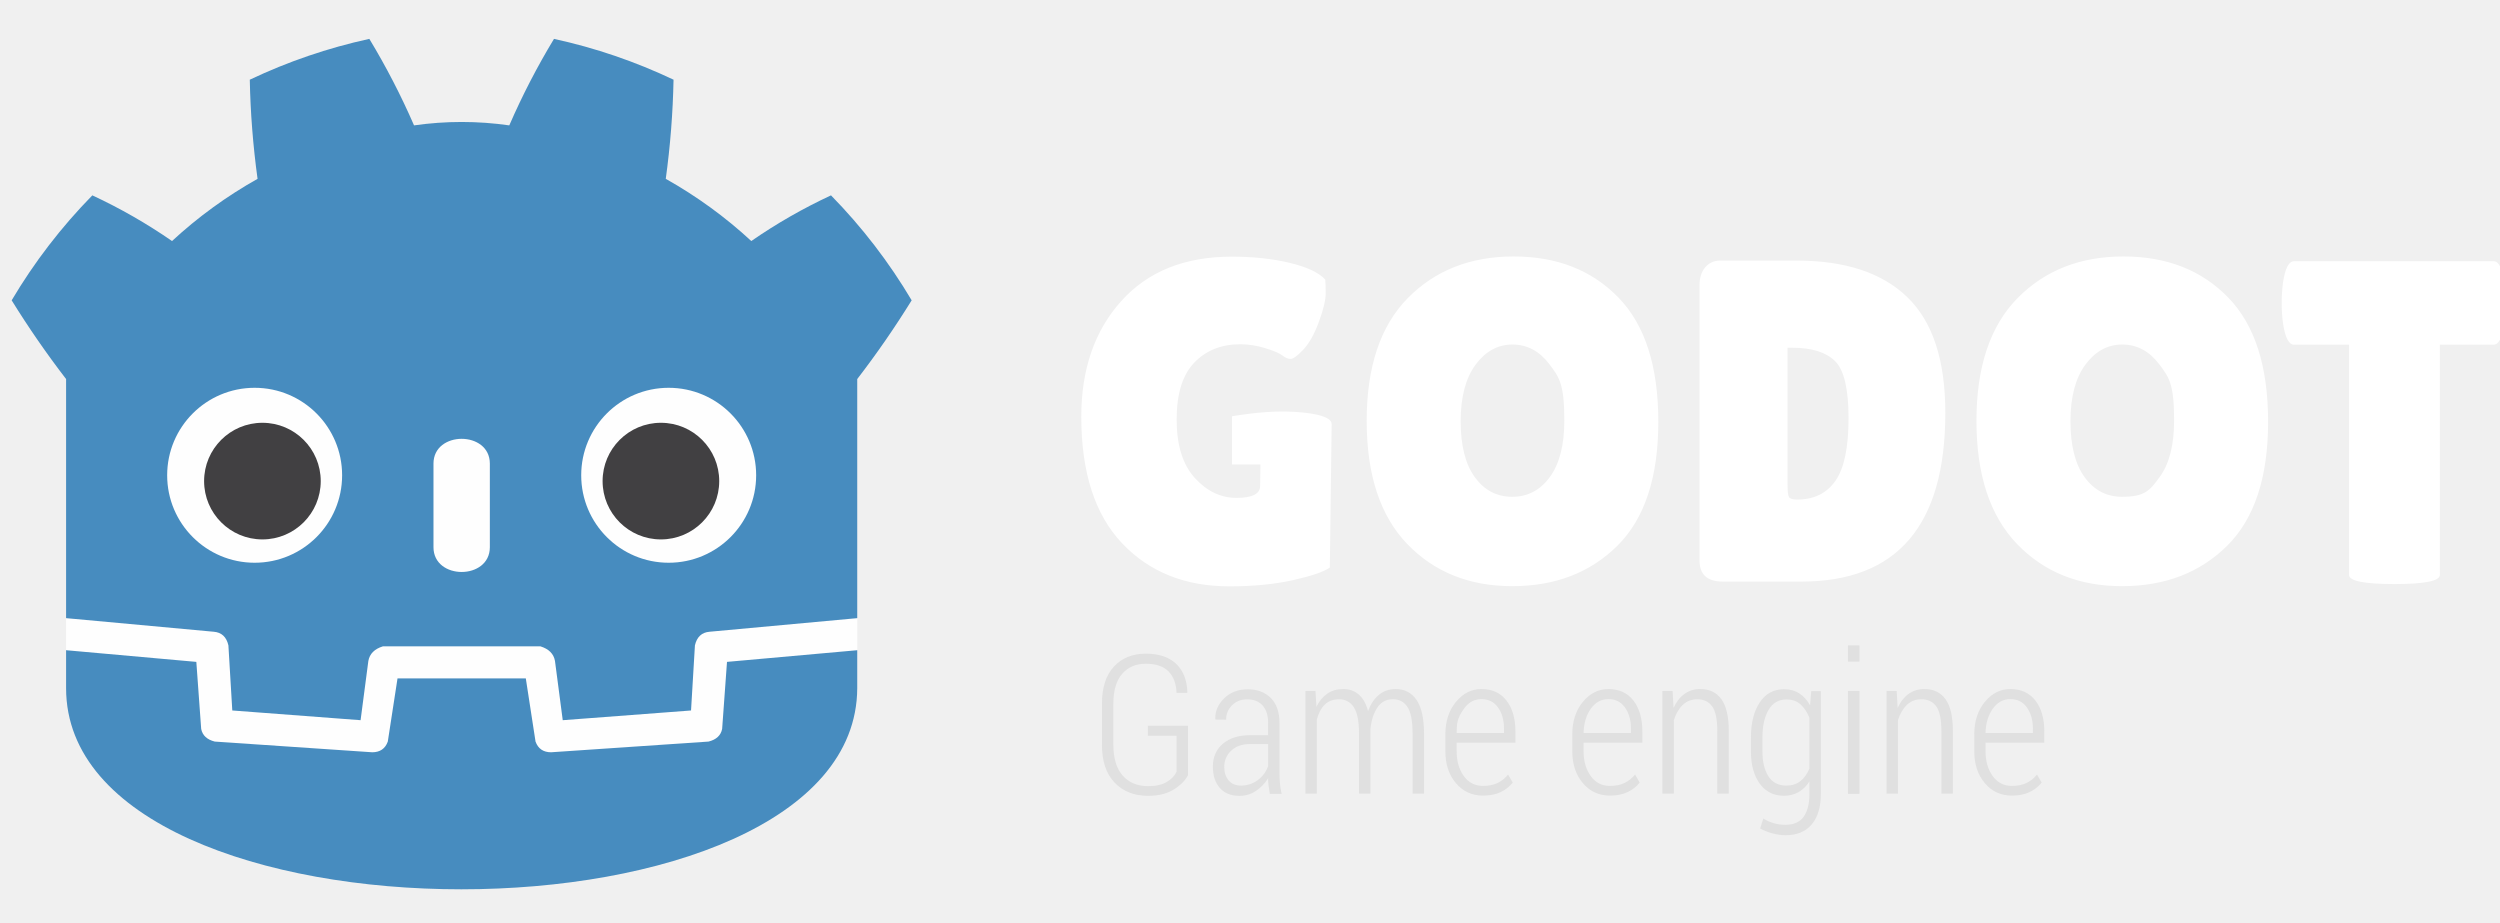
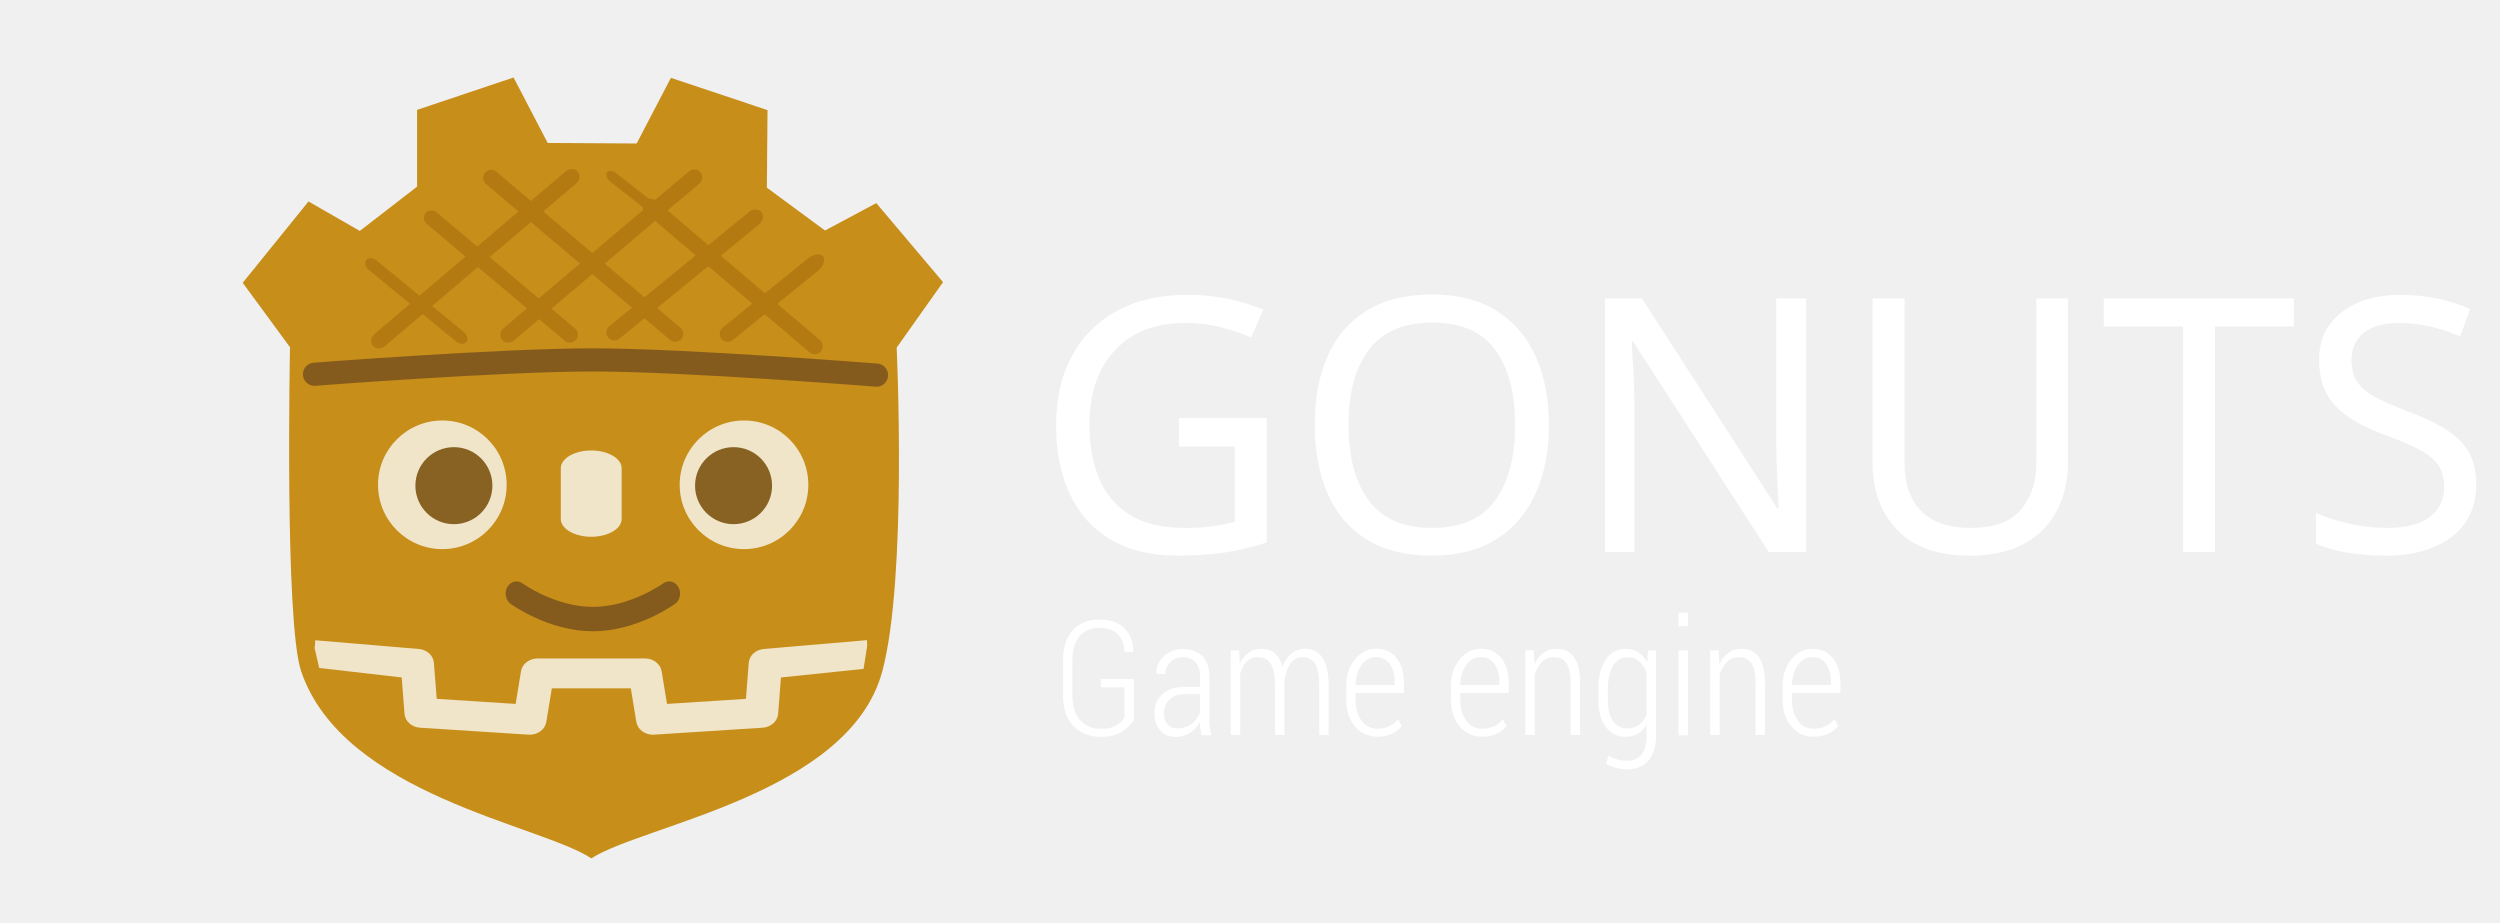
- <svg xmlns="http://www.w3.org/2000/svg" width="187" height="69">
-   <path fill="#fff" d="M96.116 30.781c-1.847-.029-3.96.356-3.96.356v3.605h2.125l-.024 1.606q0 .893-1.767.894-1.767-.001-3.12-1.493-1.358-1.495-1.356-4.372 0-2.884 1.32-4.255 1.32-1.372 3.448-1.372a6.3 6.3 0 0 1 1.852.292q.96.291 1.287.546c.217.176.422.258.618.258q.29.002.94-.685.654-.687 1.169-2.074c.342-.929.514-1.64.514-2.145 0-.501-.011-.847-.034-1.029q-.72-.788-2.66-1.252-1.936-.464-4.338-.463-5.282 0-8.265 3.327-2.986 3.328-2.985 8.644 0 6.244 3.051 9.467 3.055 3.224 8.028 3.223 2.674 0 4.75-.463 2.075-.462 2.762-.943l.137-10.734c0-.623-1.646-.906-3.492-.938m17.018-5.01q-1.645 0-2.762 1.509-1.114 1.509-1.114 4.234 0 2.73 1.064 4.186 1.063 1.46 2.795 1.46t2.812-1.478q1.081-1.473 1.082-4.218c.001-2.745-.373-3.237-1.116-4.22q-1.114-1.473-2.761-1.473m-.017 18.074q-4.819 0-7.856-3.153-3.033-3.156-3.033-9.21 0-6.056 3.068-9.178 3.07-3.12 7.924-3.12 4.854-.002 7.837 3.072c1.991 2.045 2.985 5.146 2.985 9.294q0 6.224-3.053 9.263-3.053 3.032-7.872 3.032M133.71 26.01v10.26q0 .717.104.907.103.189.616.189 1.888 0 2.865-1.408.978-1.404.976-4.68-.001-3.278-1.01-4.27-1.013-.996-3.208-.998zm-6.585 15.917V21.348q-.001-.858.43-1.359.427-.496 1.114-.497h5.728q5.454.001 8.281 2.747 2.832 2.742 2.832 8.642 0 12.622-10.772 12.622h-5.864q-1.749.001-1.75-1.577m31.623-16.155q-1.648 0-2.763 1.509-1.113 1.509-1.113 4.234 0 2.73 1.063 4.186 1.062 1.46 2.795 1.46c1.733 0 2.093-.492 2.813-1.478q1.08-1.473 1.081-4.218c.001-2.745-.372-3.237-1.115-4.22q-1.114-1.473-2.761-1.473m-.018 18.074q-4.819 0-7.854-3.153-3.036-3.156-3.036-9.21 0-6.056 3.069-9.178 3.07-3.12 7.925-3.12 4.853-.002 7.837 3.072c1.99 2.045 2.984 5.146 2.984 9.294q0 6.224-3.053 9.263-3.053 3.032-7.872 3.032m23.773-.842c0 .454-1.13.685-3.395.685q-3.396-.001-3.397-.685v-17.22h-4.115q-.584.001-.823-1.58a11 11 0 0 1-.101-1.542q-.001-.787.1-1.543c.16-1.05.435-1.58.824-1.58h14.92q.584.002.825 1.58a11.6 11.6 0 0 1 0 3.086q-.242 1.58-.824 1.579h-4.014z" />
-   <path fill="#e0e0e0" d="M88.866 57.973q-.284.585-1.048 1.069-.764.486-1.942.486-1.554.002-2.503-.987-.946-.983-.947-2.833v-3.073q0-1.808.895-2.776c.596-.64 1.395-.966 2.392-.966q1.462.002 2.265.764.8.765.837 2.128l-.013.04h-.796q-.041-1.042-.61-1.612-.568-.565-1.683-.566-1.128 0-1.782.765-.652.762-.651 2.215v3.091q0 1.507.702 2.3.701.785 1.894.785.873.001 1.398-.313.526-.312.732-.763v-2.692h-2.144v-.748h3.004zm3.95.789q.708.001 1.26-.406.55-.41.777-1.04v-1.661H93.49q-.87 0-1.393.493a1.6 1.6 0 0 0-.522 1.22q0 .616.327 1.006.327.389.915.388m2.165.62a20 20 0 0 1-.097-.652 4 4 0 0 1-.03-.518 3 3 0 0 1-.906.945q-.555.374-1.238.373-.952 0-1.47-.591-.517-.594-.518-1.603 0-1.07.751-1.707.753-.636 2.038-.636h1.342v-.943q-.001-.815-.41-1.28-.415-.457-1.152-.459-.687 0-1.133.441a1.46 1.46 0 0 0-.442 1.078l-.797-.007-.014-.042q-.033-.865.659-1.544.69-.678 1.77-.677 1.064 0 1.719.646.65.653.651 1.86v3.767q0 .412.037.795a5 5 0 0 0 .127.753zm3.415-7.698.072 1.191a2.46 2.46 0 0 1 .808-.989q.505-.345 1.186-.345.697 0 1.17.408.475.408.697 1.237.284-.766.805-1.207.524-.438 1.259-.438 1.01 0 1.566.818.557.819.557 2.518v4.485h-.857v-4.5q-.001-1.413-.384-1.987-.383-.573-1.093-.574-.745-.002-1.165.637-.417.639-.511 1.605v4.82h-.853v-4.497q0-1.381-.393-1.97a1.25 1.25 0 0 0-1.096-.59q-.674.001-1.083.409t-.585 1.119v5.528h-.853v-7.679zm12.414.61q-.801 0-1.317.73c-.516.73-.522 1.089-.536 1.805h3.542v-.328q0-.952-.446-1.58-.449-.628-1.243-.627m.12 7.218q-1.24 0-2.03-.933-.787-.931-.787-2.382V54.92q0-1.454.79-2.42.792-.96 1.907-.959 1.206 0 1.872.858.67.86.67 2.31v.842h-4.395v.639q0 1.115.532 1.856.534.741 1.442.74.631 0 1.09-.22a2.25 2.25 0 0 0 .783-.632l.349.604a2.5 2.5 0 0 1-.9.708q-.548.264-1.322.265m9.375-7.218q-.804 0-1.32.73-.512.73-.535 1.805h3.543V54.5q0-.952-.447-1.58-.446-.629-1.241-.627m.12 7.218q-1.243 0-2.03-.933-.79-.932-.79-2.382V54.92q.001-1.454.79-2.42.794-.96 1.91-.959 1.205 0 1.872.858.668.86.668 2.31v.842h-4.395v.639q0 1.115.535 1.856.53.741 1.44.74.632 0 1.088-.22a2.3 2.3 0 0 0 .787-.632l.347.604a2.5 2.5 0 0 1-.9.708q-.548.264-1.322.265m4.684-7.828.07 1.269q.306-.677.814-1.044a1.97 1.97 0 0 1 1.19-.368q1.028 0 1.576.763.552.764.551 2.374v4.684h-.858v-4.677q0-1.314-.384-1.845-.382-.534-1.113-.533-.655-.001-1.095.43-.441.426-.66 1.144v5.481h-.852v-7.678zm6.72 4.523q0 1.17.447 1.86.445.697 1.348.696.617.001 1.044-.335.424-.338.673-.935V53.69q-.24-.614-.655-.994-.415-.376-1.047-.377-.902 0-1.355.786-.456.79-.455 2.053zm-.86-1.05q0-1.631.66-2.62.659-.984 1.825-.984c.43 0 .81.105 1.132.316.324.207.592.51.807.895l.083-1.068h.723v7.686q0 1.475-.686 2.286c-.46.537-1.111.81-1.953.81q-.454-.001-.976-.14a4 4 0 0 1-.927-.365l.236-.748a2.9 2.9 0 0 0 .774.347 3 3 0 0 0 .879.124q.916 0 1.355-.587.44-.592.44-1.727v-.93a2.3 2.3 0 0 1-.802.795 2.15 2.15 0 0 1-1.1.276q-1.157 0-1.813-.906-.657-.905-.658-2.41zm8.12 4.226h-.862v-7.7h.862zm0-9.892h-.862v-1.213h.862zm2.782 2.193.07 1.269q.307-.677.813-1.044a2 2 0 0 1 1.19-.368q1.03 0 1.58.763.55.764.549 2.374v4.684h-.858v-4.677q0-1.314-.384-1.845-.383-.534-1.114-.533-.654-.001-1.093.43-.441.426-.66 1.144v5.481h-.853v-7.678zm8.499.61q-.804 0-1.317.73-.514.73-.537 1.805h3.543V54.5q0-.952-.446-1.58-.447-.629-1.243-.627m.122 7.218q-1.245 0-2.03-.933-.789-.932-.788-2.382V54.92q0-1.454.79-2.42.792-.96 1.906-.959 1.207 0 1.875.858.666.86.667 2.31v.842h-4.396v.639q.002 1.115.534 1.856.531.741 1.442.74.63 0 1.087-.22a2.25 2.25 0 0 0 .787-.632l.348.604a2.5 2.5 0 0 1-.9.708q-.548.264-1.322.265" />
-   <g fill="#fefefe" transform="translate(-2.69 -2.69)scale(.0727)">
-     <path d="M105 673v33q407 354 814 0v-33z" />
-     <path fill="#478cbf" d="m105 673 152 14q12 1 15 14l4 67 132 10 8-61q2-11 15-15h162q13 4 15 15l8 61 132-10 4-67q3-13 15-14l152-14V427q30-39 56-81-35-59-83-108-43 20-82 47-40-37-88-64 7-51 8-102-59-28-123-42-26 43-46 89-49-7-98 0-20-46-46-89-64 14-123 42 1 51 8 102-48 27-88 64-39-27-82-47-48 49-83 108 26 42 56 81zm0 33v39c0 276 813 276 814 0v-39l-134 12-5 69q-2 10-14 13l-162 11q-12 0-16-11l-10-65H446l-10 65q-4 11-16 11l-162-11q-12-3-14-13l-5-69z" />
-     <path d="M483 600c0 34 58 34 58 0v-86c0-34-58-34-58 0z" />
-     <circle cx="725" cy="526" r="90" />
-     <circle cx="299" cy="526" r="90" />
-   </g>
-   <g fill="#414042" transform="translate(-2.69 -2.69)scale(.0727)">
-     <circle cx="307" cy="532" r="60" />
-     <circle cx="717" cy="532" r="60" />
-   </g>
+ <svg xmlns="http://www.w3.org/2000/svg" xmlns:xlink="http://www.w3.org/1999/xlink" xml:space="preserve" fill-rule="evenodd" stroke-linecap="round" stroke-miterlimit="1.5" clip-rule="evenodd" viewBox="0 0 187 69">
+   <defs>
+     <path id="a" fill="#876223" d="M0,0C0,-7.994 6.477,-14.473 14.471,-14.473C22.473,-14.473 28.95,-7.994 28.95,0C28.95,7.994 22.473,14.479 14.471,14.479C6.477,14.479 0,7.994 0,0" />
+   </defs>
+   <path fill="#fff" fill-rule="nonzero" d="M487.93,322.997C486.99,324.923 485.266,326.688 482.742,328.286C480.222,329.893 477.02,330.692 473.131,330.692C467.999,330.692 463.872,329.075 460.737,325.805C457.615,322.562 456.051,317.885 456.051,311.783L456.051,296.57C456.051,290.6 457.524,286.022 460.482,282.827C463.432,279.657 467.385,278.047 472.322,278.047C477.146,278.047 480.886,279.317 483.534,281.828C486.173,284.347 487.559,287.866 487.68,292.36L487.614,292.56L483.674,292.56C483.534,289.117 482.534,286.459 480.652,284.581C478.781,282.72 475.997,281.778 472.322,281.778C468.602,281.778 465.654,283.037 463.499,285.563C461.349,288.081 460.275,291.733 460.275,296.531L460.275,311.832C460.276,316.807 461.434,320.601 463.751,323.214C466.067,325.806 469.189,327.106 473.131,327.106C476.007,327.106 478.321,326.596 480.051,325.552C481.789,324.524 482.993,323.267 483.675,321.777L483.675,308.45L473.057,308.45L473.057,304.746L487.93,304.746L487.93,322.997ZM507.487,326.899C509.823,326.899 511.903,326.238 513.719,324.889C515.539,323.536 516.815,321.826 517.571,319.743L517.571,311.519L510.815,311.519C507.942,311.519 505.643,312.333 503.919,313.961C502.193,315.578 501.338,317.598 501.338,319.998C501.338,322.028 501.872,323.694 502.954,324.979C504.034,326.268 505.544,326.899 507.487,326.899M518.202,329.967C518.024,328.895 517.864,327.82 517.722,326.742C517.622,325.892 517.572,325.036 517.572,324.18C516.439,326.048 514.908,327.644 513.089,328.855C511.253,330.091 509.211,330.703 506.961,330.703C503.814,330.703 501.394,329.728 499.681,327.776C497.979,325.816 497.118,323.176 497.118,319.84C497.118,316.317 498.355,313.49 500.838,311.392C503.318,309.294 506.688,308.245 510.928,308.245L517.571,308.245L517.571,303.573C517.571,300.887 516.885,298.771 515.539,297.242C514.164,295.732 512.275,294.967 509.838,294.967C507.57,294.967 505.699,295.689 504.23,297.149C502.767,298.599 502.04,300.373 502.04,302.486L498.096,302.451L498.026,302.245C497.916,299.379 498.999,296.845 501.287,294.599C503.566,292.359 506.49,291.247 510.048,291.247C513.565,291.247 516.395,292.316 518.557,294.447C520.706,296.598 521.782,299.668 521.783,303.657L521.783,322.302C521.783,323.66 521.847,324.979 521.966,326.238C522.081,327.495 522.29,328.742 522.593,329.967L518.202,329.967ZM535.107,291.859L535.467,297.759C536.467,295.647 537.806,294.02 539.465,292.863C541.13,291.722 543.088,291.152 545.339,291.152C547.635,291.152 549.571,291.82 551.133,293.172C552.695,294.519 553.847,296.559 554.579,299.299C555.517,296.77 556.843,294.771 558.565,293.324C560.287,291.874 562.377,291.152 564.795,291.152C568.13,291.152 570.718,292.502 572.55,295.202C574.391,297.907 575.309,302.058 575.309,307.666L575.309,329.873L571.063,329.873L571.063,307.593C571.063,302.93 570.418,299.647 569.163,297.759C567.902,295.869 566.092,294.917 563.753,294.917C561.291,294.917 559.369,295.957 557.986,298.069C556.611,300.181 555.763,302.823 555.455,306.014L555.455,329.874L551.231,329.874L551.231,307.616C551.231,303.062 550.592,299.804 549.286,297.857C547.987,295.911 546.179,294.945 543.859,294.945C541.641,294.945 539.846,295.622 538.501,296.965C537.148,298.314 536.186,300.16 535.602,302.503L535.602,329.872L531.382,329.872L531.382,291.858L535.107,291.859ZM596.564,294.88C593.92,294.88 591.748,296.084 590.047,298.493C588.342,300.908 587.462,303.885 587.391,307.431L604.928,307.431L604.928,305.805C604.928,302.668 604.192,300.055 602.718,297.983C601.236,295.908 599.188,294.88 596.564,294.88M597.162,330.615C593.063,330.615 589.711,329.072 587.107,325.994C584.51,322.921 583.212,318.99 583.211,314.201L583.211,307.888C583.211,303.09 584.514,299.09 587.123,295.909C589.739,292.742 592.881,291.159 596.564,291.159C600.547,291.159 603.632,292.572 605.834,295.405C608.043,298.243 609.147,302.054 609.146,306.839L609.146,311.01L587.39,311.01L587.39,314.172C587.39,317.852 588.272,320.916 590.025,323.362C591.782,325.812 594.169,327.028 597.161,327.028C599.238,327.028 601.049,326.661 602.557,325.939C604.07,325.202 605.396,324.131 606.434,322.807L608.162,325.797C607.014,327.253 605.528,328.43 603.712,329.302C601.901,330.17 599.712,330.614 597.161,330.614M643.572,294.88C640.921,294.88 638.745,296.084 637.044,298.493C635.351,300.906 634.467,303.886 634.392,307.431L651.932,307.431L651.932,305.805C651.932,302.668 651.199,300.055 649.716,297.983C648.241,295.908 646.196,294.88 643.572,294.88M644.165,330.615C640.065,330.615 636.719,329.072 634.12,325.994C631.513,322.921 630.21,318.99 630.21,314.201L630.21,307.888C630.21,303.09 631.519,299.09 634.123,295.909C636.746,292.742 639.889,291.159 643.573,291.159C647.548,291.159 650.645,292.572 652.843,295.405C655.043,298.242 656.147,302.055 656.147,306.839L656.147,311.01L634.392,311.01L634.392,314.172C634.392,317.852 635.274,320.915 637.039,323.362C638.786,325.812 641.163,327.028 644.164,327.028C646.251,327.028 648.052,326.661 649.556,325.939C651.073,325.202 652.404,324.131 653.45,322.807L655.167,325.797C654.017,327.253 652.534,328.43 650.716,329.302C648.906,330.17 646.719,330.614 644.166,330.614M667.355,291.859L667.7,298.143C668.714,295.913 670.053,294.181 671.734,292.977C673.401,291.767 675.364,291.153 677.621,291.153C681.017,291.153 683.619,292.409 685.425,294.933C687.251,297.451 688.155,301.367 688.155,306.682L688.155,329.873L683.906,329.873L683.906,306.72C683.906,302.377 683.27,299.343 682.006,297.583C680.748,295.823 678.899,294.947 676.493,294.947C674.335,294.947 672.525,295.648 671.074,297.073C669.617,298.485 668.531,300.367 667.807,302.739L667.807,329.873L663.588,329.873L663.588,291.86L667.355,291.859ZM700.625,314.254C700.625,318.112 701.355,321.18 702.838,323.462C704.303,325.766 706.533,326.905 709.509,326.905C711.549,326.905 713.266,326.361 714.676,325.248C716.081,324.135 717.19,322.586 718.012,320.621L718.012,301.79C717.222,299.765 716.138,298.13 714.768,296.87C713.4,295.63 711.666,295.007 709.582,295.007C706.612,295.007 704.366,296.301 702.874,298.898C701.372,301.501 700.624,304.893 700.624,309.059L700.625,314.254ZM696.363,309.059C696.363,303.673 697.451,299.345 699.637,296.084C701.806,292.839 704.824,291.213 708.667,291.213C710.801,291.213 712.674,291.733 714.274,292.777C715.877,293.801 717.202,295.3 718.266,297.207L718.678,291.92L722.259,291.92L722.259,329.968C722.259,334.839 721.129,338.614 718.859,341.285C716.588,343.945 713.36,345.294 709.193,345.294C707.693,345.294 706.083,345.059 704.361,344.603C702.637,344.147 701.109,343.549 699.771,342.798L700.939,339.094C702.123,339.854 703.415,340.432 704.77,340.81C706.183,341.225 707.649,341.433 709.122,341.426C712.146,341.425 714.383,340.457 715.832,338.521C717.284,336.56 718.012,333.723 718.012,329.968L718.012,325.371C716.933,327.081 715.61,328.395 714.042,329.301C712.479,330.213 710.652,330.669 708.594,330.669C704.776,330.669 701.78,329.173 699.618,326.183C697.451,323.2 696.363,319.218 696.363,314.253L696.363,309.059ZM736.563,329.975L732.297,329.975L732.297,291.86L736.563,291.86L736.563,329.975ZM736.563,281.007L732.297,281.007L732.297,275.002L736.563,275.002L736.563,281.007ZM750.337,291.859L750.683,298.143C751.699,295.913 753.033,294.181 754.71,292.977C756.387,291.767 758.353,291.153 760.6,291.153C763.997,291.153 766.61,292.409 768.42,294.933C770.241,297.451 771.137,301.367 771.137,306.682L771.137,329.873L766.889,329.873L766.889,306.72C766.889,302.377 766.254,299.343 764.992,297.583C763.724,295.823 761.889,294.947 759.475,294.947C757.318,294.947 755.513,295.648 754.063,297.073C752.608,298.485 751.518,300.367 750.797,302.739L750.797,329.873L746.573,329.873L746.573,291.86L750.337,291.859ZM792.411,294.88C789.759,294.88 787.586,296.084 785.893,298.493C784.195,300.906 783.308,303.886 783.233,307.431L800.773,307.431L800.773,305.805C800.773,302.668 800.042,300.055 798.563,297.983C797.087,295.908 795.038,294.88 792.411,294.88M793.013,330.615C788.903,330.615 785.557,329.072 782.965,325.994C780.363,322.921 779.062,318.99 779.062,314.201L779.062,307.888C779.062,303.09 780.364,299.09 782.972,295.909C785.588,292.742 788.734,291.159 792.411,291.159C796.389,291.159 799.488,292.572 801.694,295.405C803.891,298.242 804.994,302.055 804.994,306.839L804.994,311.01L783.234,311.01L783.234,314.172C783.234,317.852 784.121,320.916 785.876,323.362C787.63,325.812 790.009,327.028 793.013,327.028C795.093,327.028 796.893,326.661 798.395,325.939C799.914,325.203 801.247,324.132 802.292,322.807L804.017,325.797C802.861,327.253 801.377,328.43 799.563,329.302C797.753,330.17 795.565,330.614 793.013,330.614" transform="translate(3.496)scale(.16667)" />
+   <path fill="#c78e1a" d="M869.304,376.984C869.304,376.984 881.983,646.401 852.415,755.913C813.695,899.316 572.535,935.326 512.116,974.471C512.08,974.445 512.041,974.419 512,974.392C452.739,935.192 222.175,900.445 172.744,755.913C153.063,698.364 159.61,376.537 159.61,376.537L104.284,301.127L181.246,205.994L241.255,240.446L308.284,188.614L308.284,98.829L421.128,60.946L461.056,137.529L565.127,138.165L605.204,61.35L718.231,99.135L717.461,189.847L785.464,239.966L845.463,207.893L923.562,300.367L869.304,376.984Z" transform="translate(11.487 1.899)scale(.06394)" />
+   <path fill="#f0e5c9" fill-rule="nonzero" d="M-0.036,-0.304L-0.075,1.976L-36.697,-1.515C-39.576,-1.793 -41.812,-4.089 -42.014,-6.974L-43.008,-21.221L-71,-23.218L-72.904,-10.306C-73.328,-7.434 -75.836,-5.269 -78.739,-5.269L-116.927,-5.269C-119.829,-5.269 -122.337,-7.434 -122.761,-10.306L-124.666,-23.218L-152.658,-21.221L-153.652,-6.974C-153.854,-4.088 -156.09,-1.792 -158.969,-1.514L-195.721,1.929C-195.721,1.929 -195.799,-0.985 -195.986,-0.985L-194.319,-9.008L-165.071,-12.776L-164.067,-27.15C-163.864,-30.06 -161.516,-32.413 -158.604,-32.622L-120.053,-35.372C-119.907,-35.382 -119.763,-35.388 -119.619,-35.388C-116.722,-35.388 -114.218,-33.222 -113.794,-30.35L-111.835,-17.064L-83.83,-17.064L-81.871,-30.35C-81.448,-33.221 -78.941,-35.387 -76.04,-35.387C-75.898,-35.387 -75.756,-35.382 -75.617,-35.372L-37.061,-32.622C-34.15,-32.413 -31.801,-30.06 -31.598,-27.15L-30.595,-12.776L-1.301,-9.379L-0.036,-0.304Z" transform="matrix(.21096 0 0 -.1893 64.87 48.257)" />
+   <path fill="none" stroke="#845b1c" stroke-width="27.08" d="M188.26,408.108C188.26,408.108 406.17,391.321 513.923,391.338C621.023,391.355 845.717,409.128 845.717,409.128" transform="translate(11.487 1.899)scale(.06394)" />
+   <path fill="#f0e5c9" fill-rule="nonzero" d="M0,0C0,-12.052 -9.765,-21.815 -21.813,-21.815C-33.855,-21.815 -43.623,-12.052 -43.623,0C-43.623,12.044 -33.855,21.802 -21.813,21.802C-9.765,21.802 0,12.044 0,0" transform="matrix(.22058 0 0 -.22058 37.898 36.262)" />
+   <path fill="none" stroke="#f0e5c9" stroke-linejoin="round" stroke-width="71.2" d="M78.885,557.172L78.885,658.45" transform="matrix(.06394 0 0 .03742 39.18 14.178)" />
+   <path fill="#f0e5c9" fill-rule="nonzero" d="M0,0C0,-12.052 9.765,-21.815 21.815,-21.815C33.856,-21.815 43.623,-12.052 43.623,0C43.623,12.044 33.856,21.802 21.815,21.802C9.765,21.802 0,12.044 0,0" transform="matrix(.22058 0 0 -.22058 50.84 36.262)" />
+   <use xlink:href="#a" fill-rule="nonzero" transform="matrix(.19898 0 0 -.19898 51.99 36.328)" />
+   <use xlink:href="#a" fill-rule="nonzero" transform="matrix(.19898 0 0 -.19898 31.071 36.328)" />
+   <path fill="none" stroke="#b37a12" stroke-width="14.29" d="M280.634,300.497L358.618,364.411" transform="matrix(.07598 .00987 .00987 .07203 3.573 -4.588)" />
+   <path fill="none" stroke="#b37a12" stroke-width="18.75" d="M450.963 331.362 415.061 361.749M513.263 278.631 450.963 331.362M394.943 178.368 513.263 278.631" transform="translate(11.487 1.899)scale(.06394)" />
+   <path fill="none" stroke="#b37a12" stroke-width="17.8" d="M450.963,331.362L331.81,230.919" transform="matrix(.06595 .0017 .0017 .06537 10.02 .662)" />
+   <path fill="none" stroke="#b37a12" stroke-width="18.75" d="M487.01,361.749L450.963,331.362" transform="translate(11.487 1.899)scale(.06394)" />
+   <path fill="none" stroke="#b37a12" stroke-width="18.71" d="M648.885,269.337L693.752,232.602" transform="matrix(.07132 -.00604 -.00604 .06889 8.326 4.487)" />
+   <path fill="none" stroke="#b37a12" stroke-width="18.75" d="M539.097,359.226L574.33,330.379" transform="translate(11.487 1.899)scale(.06394)" />
+   <path fill="none" stroke="#b37a12" stroke-linejoin="bevel" stroke-width="18.74" d="M264.551,368.122L466.188,196.6" transform="matrix(.068 -.00345 -.00345 .06687 11.684 1.731)" />
+   <path fill="none" stroke="#b37a12" stroke-width="12.06" d="M581.519,212.022L552.886,190.721" transform="matrix(.08462 .0176 .0176 .07891 -4.27 -11.507)" />
+   <path fill="none" stroke="#b37a12" stroke-width="18.75" d="M586.623 216.365 581.519 212.022M632.496 177.855 586.725 216.452 586.623 216.365M610.267 360.831 574.33 330.379 648.885 269.337 715.072 325.648 671.702 360.831" transform="translate(11.487 1.899)scale(.06394)" />
+   <path fill="none" stroke="#b37a12" stroke-linejoin="bevel" stroke-width="18.75" d="M586.725,216.452L648.885,269.337L574.33,330.379L513.263,278.631L586.725,216.452Z" transform="translate(11.487 1.899)scale(.06394)" />
+   <path fill="none" stroke="#b37a12" stroke-width="18.75" d="M715.072 325.648 718.831 322.598M721.895 320.113 723.01 319.209M718.831 322.598 721.895 320.113M773.484 375.345 715.072 325.648" transform="translate(11.487 1.899)scale(.06394)" />
+   <path fill="none" stroke="#b37a12" stroke-width="18.57" d="M723.01,319.209L751.676,295.953" transform="matrix(.09007 -.0212 -.0212 .08113 -.637 11.734)" />
+   <path fill="none" stroke="#845b1c" stroke-width="25.55" d="M424.66,664.467C424.66,664.467 465.578,691.143 513.923,691.143C562.268,691.143 603.145,664.443 603.145,664.443" transform="matrix(.06394 0 0 .07139 11.487 -3.034)" />
+   <text fill="#fff" font-family="&quot;LilitaOne&quot;,&quot;Lilita One&quot;" font-size="159.45" transform="translate(77.374 41.296)scale(.16667)">GONUTS</text>
</svg>
